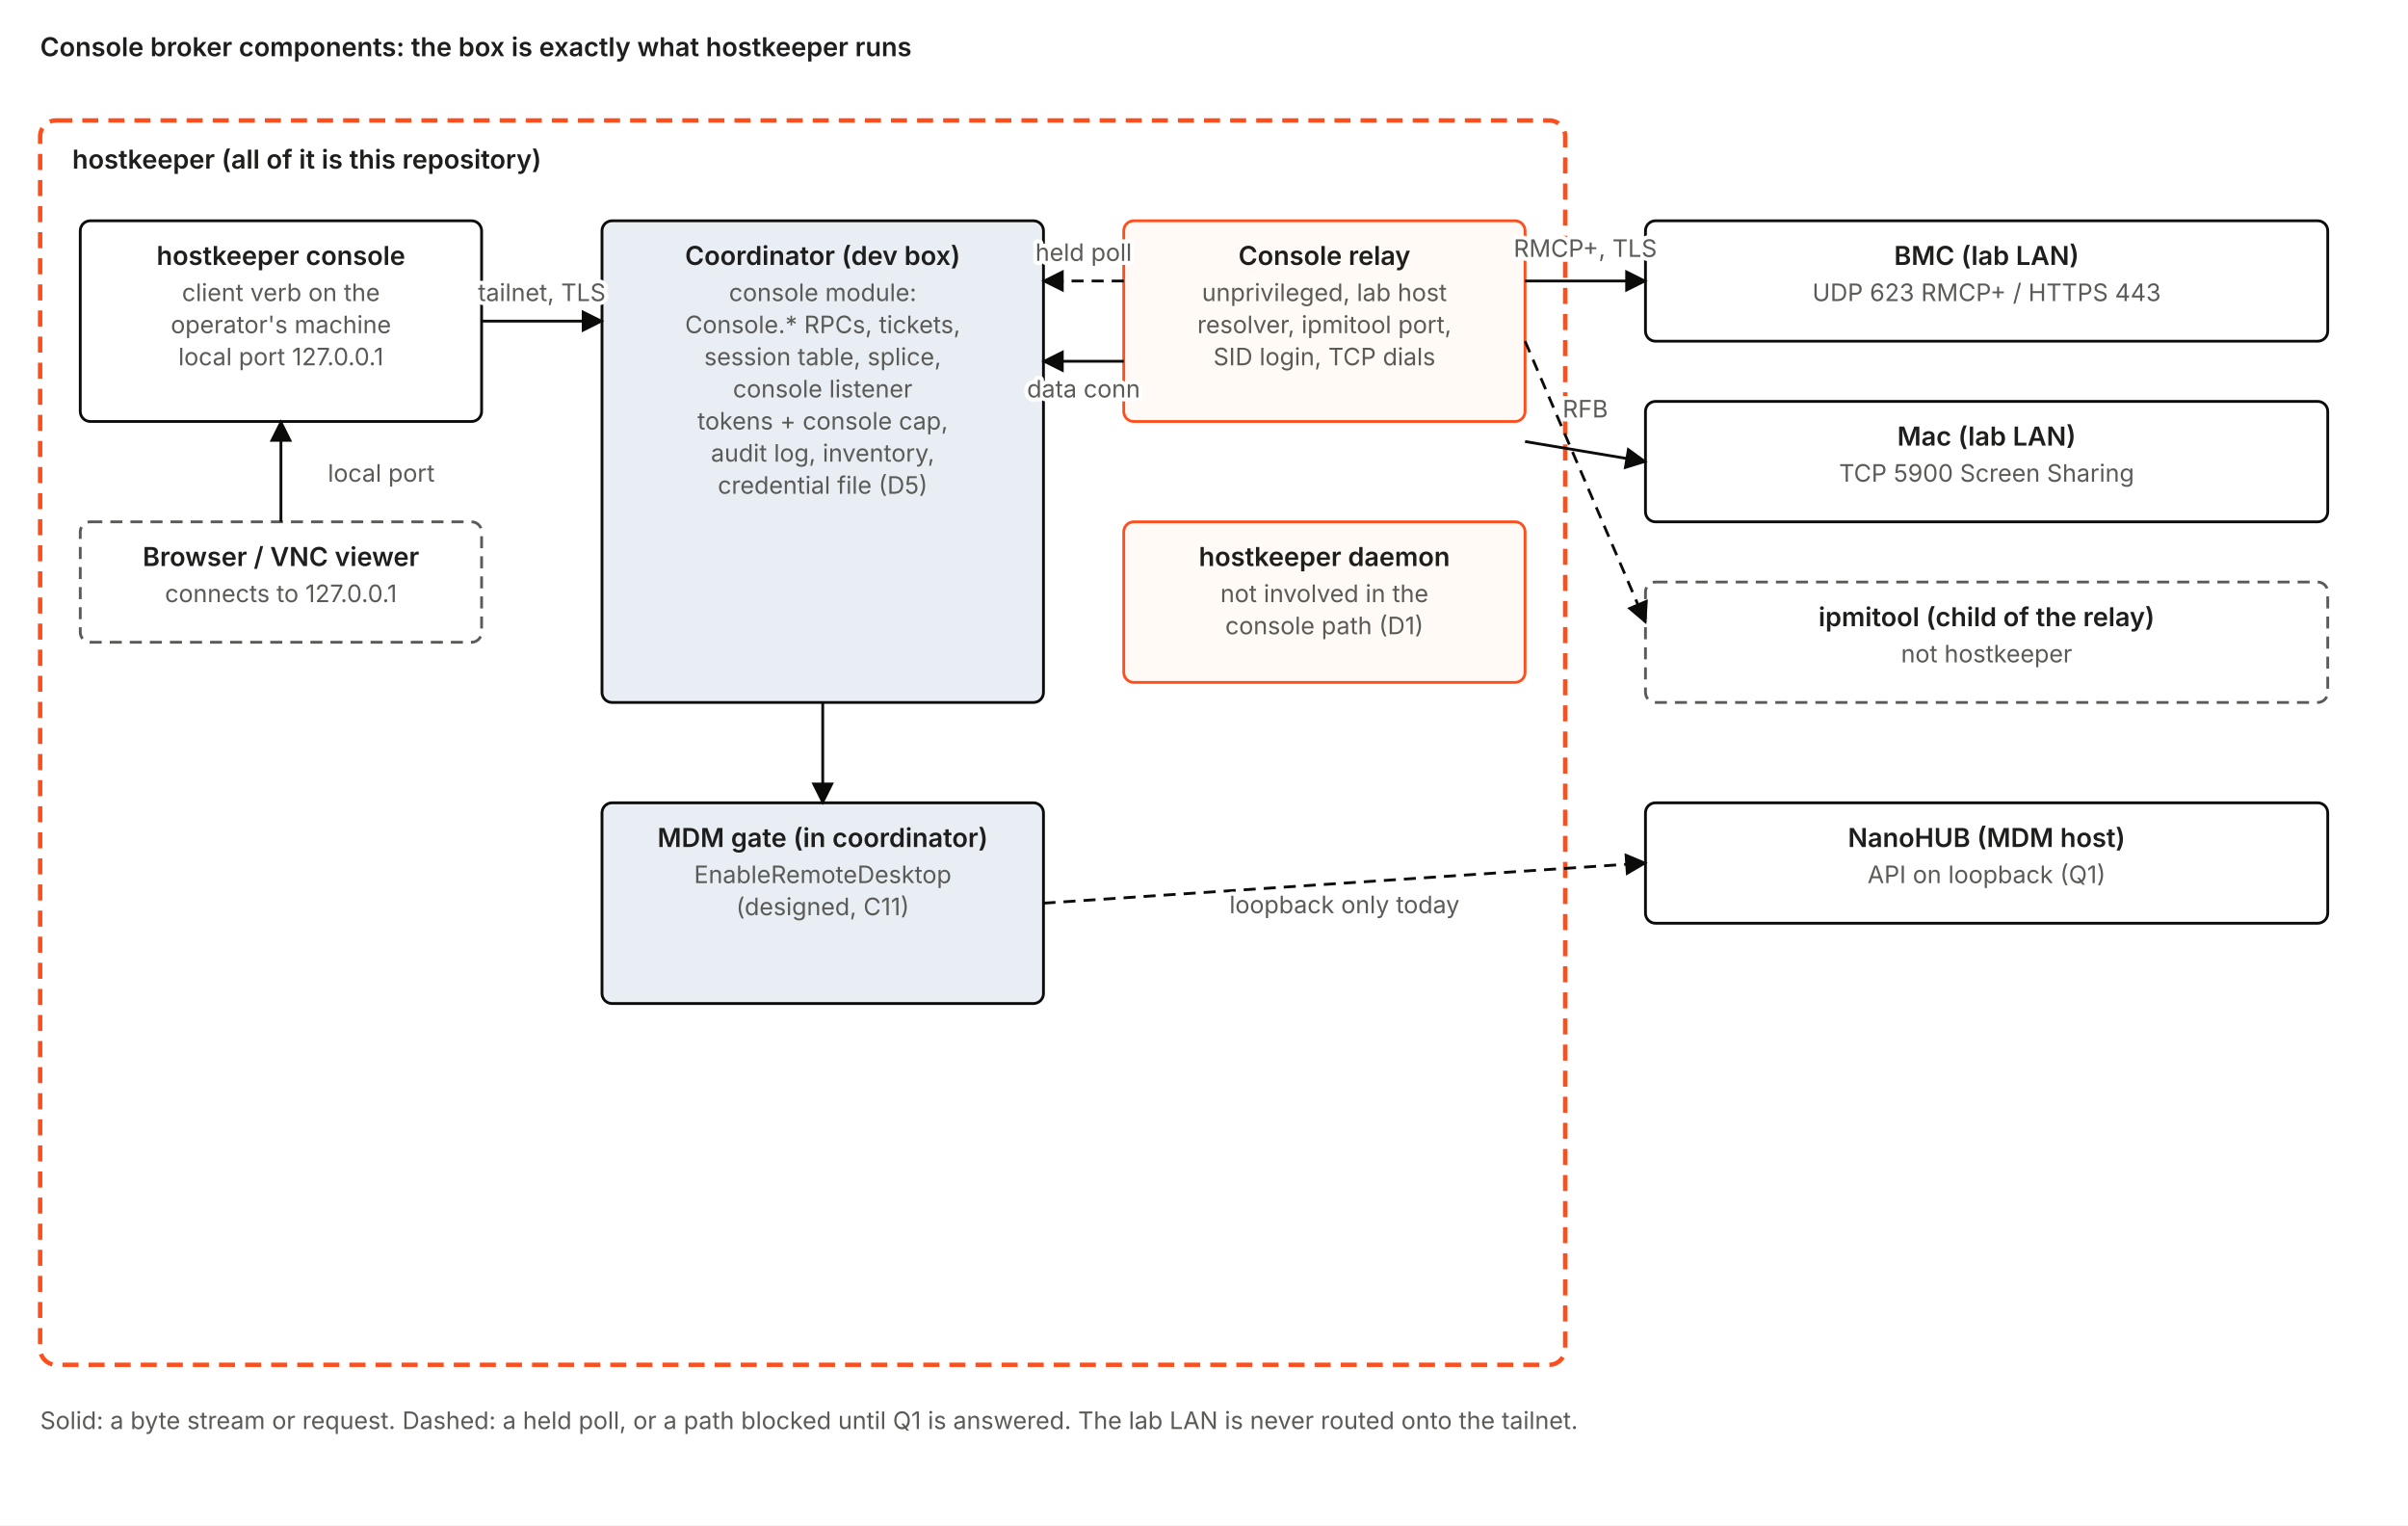
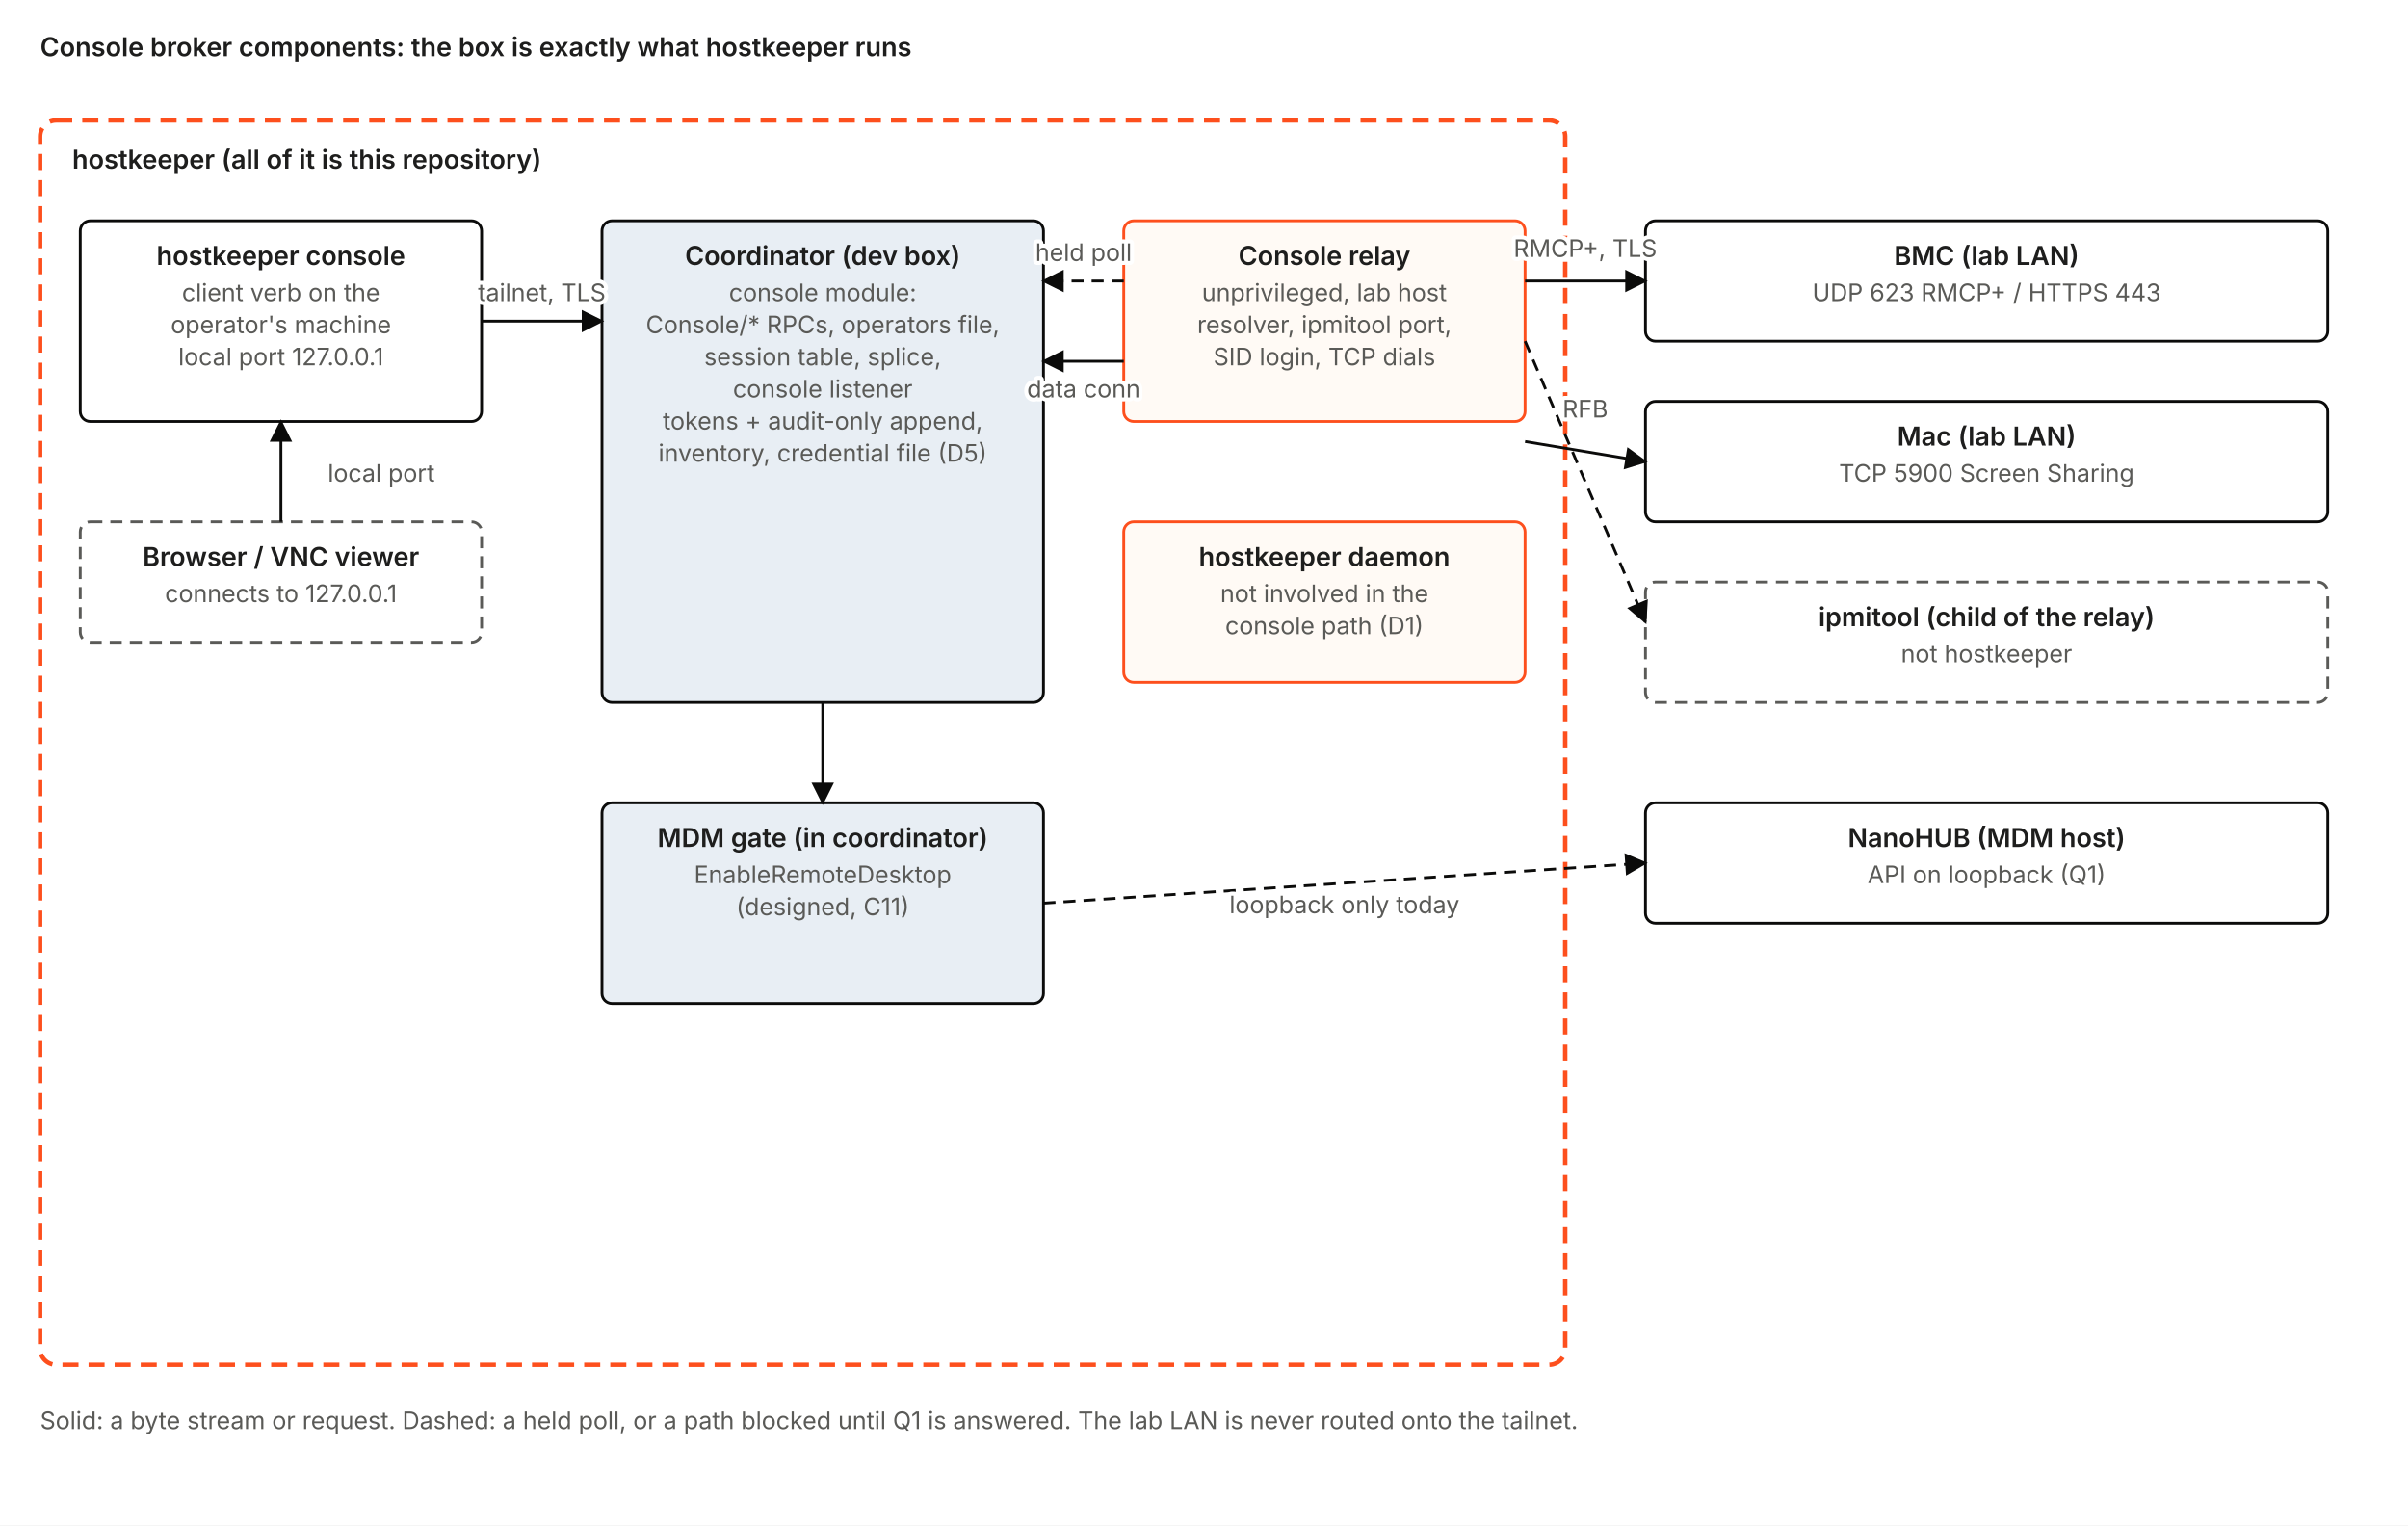
<svg xmlns="http://www.w3.org/2000/svg" viewBox="0 0 1200 760" width="1200" height="760" role="img" aria-label="Components of the console broker: operator client and coordinator and relay inside the hostkeeper box; BMC, Mac, ipmitool, browser and NanoHUB outside it.">
  <defs>
    <marker id="console-broker-components-ak" viewBox="0 0 10 10" refX="9" refY="5" markerWidth="8" markerHeight="8" orient="auto-start-reverse">
      <path d="M0,0 L10,5 L0,10 z" fill="#0B0B0A" />
    </marker>
    <marker id="console-broker-components-ao" viewBox="0 0 10 10" refX="9" refY="5" markerWidth="8" markerHeight="8" orient="auto-start-reverse">
      <path d="M0,0 L10,5 L0,10 z" fill="#FD4F1D" />
    </marker>
  </defs>
  <style>
.box{fill:#FFFFFF;stroke:#0B0B0A;stroke-width:1.4}
.box-b{fill:#E8EEF4;stroke:#0B0B0A;stroke-width:1.4}
.box-o{fill:#FFFAF5;stroke:#FD4F1D;stroke-width:1.4}
.box-t{fill:none;stroke:#FD4F1D;stroke-width:2}
.box-p{fill:none;stroke:#5A5A57;stroke-width:1.4;stroke-dasharray:6 4}
.dash{stroke-dasharray:6 4}
.tb{stroke:#FD4F1D;fill:none;stroke-width:2.2;stroke-dasharray:8 5}
.ln{stroke:#0B0B0A;fill:none;stroke-width:1.4}
.ln-d{stroke:#0B0B0A;fill:none;stroke-width:1.4;stroke-dasharray:6 4}
.ln-o{stroke:#FD4F1D;fill:none;stroke-width:1.6}
.ln-od{stroke:#FD4F1D;fill:none;stroke-width:1.6;stroke-dasharray:6 4}
.life{stroke:#5A5A57;stroke-width:1;stroke-dasharray:2 4}
text{fill:#1E1E1D;font-family:system-ui,-apple-system,'Segoe UI',sans-serif;font-size:13px}
.b{font-weight:600}
.t-m{fill:#5A5A57;font-size:12px}
.lbl{paint-order:stroke;stroke:#FFFFFF;stroke-width:4px;stroke-linejoin:round}
</style>
  <rect x="0" y="0" width="1200" height="760" fill="#FFFFFF" />
  <text x="20" y="28" class="b" font-size="16" text-anchor="start">Console broker components: the box is exactly what hostkeeper runs</text>
  <rect x="20" y="60" width="760" height="620" rx="8" class="tb" />
  <text x="36" y="84" class="b" text-anchor="start">hostkeeper (all of it is this repository)</text>
  <rect x="40" y="110" width="200" height="100" rx="5" class="box" />
  <text x="140.0" y="132" class="b" text-anchor="middle">hostkeeper console</text>
  <text x="140.0" y="150" class="t-m" text-anchor="middle">client verb on the</text>
  <text x="140.0" y="166" class="t-m" text-anchor="middle">operator's machine</text>
  <text x="140.0" y="182" class="t-m" text-anchor="middle">local port 127.0.0.1</text>
  <rect x="300" y="110" width="220" height="240" rx="5" class="box-b" />
  <text x="410.0" y="132" class="b" text-anchor="middle">Coordinator (dev box)</text>
  <text x="410.0" y="150" class="t-m" text-anchor="middle">console module:</text>
-   <text x="410.0" y="166" class="t-m" text-anchor="middle">Console.* RPCs, tickets,</text>
+   <text x="410.0" y="166" class="t-m" text-anchor="middle">Console/* RPCs, operators file,</text>
  <text x="410.0" y="182" class="t-m" text-anchor="middle">session table, splice,</text>
  <text x="410.0" y="198" class="t-m" text-anchor="middle">console listener</text>
-   <text x="410.0" y="214" class="t-m" text-anchor="middle">tokens + console cap,</text>
-   <text x="410.0" y="230" class="t-m" text-anchor="middle">audit log, inventory,</text>
-   <text x="410.0" y="246" class="t-m" text-anchor="middle">credential file (D5)</text>
+   <text x="410.0" y="214" class="t-m" text-anchor="middle">tokens + audit-only append,</text>
+   <text x="410.0" y="230" class="t-m" text-anchor="middle">inventory, credential file (D5)</text>
  <rect x="560" y="110" width="200" height="100" rx="5" class="box-o" />
  <text x="660.0" y="132" class="b" text-anchor="middle">Console relay</text>
  <text x="660.0" y="150" class="t-m" text-anchor="middle">unprivileged, lab host</text>
  <text x="660.0" y="166" class="t-m" text-anchor="middle">resolver, ipmitool port,</text>
  <text x="660.0" y="182" class="t-m" text-anchor="middle">SID login, TCP dials</text>
  <rect x="560" y="260" width="200" height="80" rx="5" class="box-o" />
  <text x="660.0" y="282" class="b" text-anchor="middle">hostkeeper daemon</text>
  <text x="660.0" y="300" class="t-m" text-anchor="middle">not involved in the</text>
  <text x="660.0" y="316" class="t-m" text-anchor="middle">console path (D1)</text>
  <rect x="300" y="400" width="220" height="100" rx="5" class="box-b" />
  <text x="410.0" y="422" class="b" text-anchor="middle">MDM gate (in coordinator)</text>
  <text x="410.0" y="440" class="t-m" text-anchor="middle">EnableRemoteDesktop</text>
  <text x="410.0" y="456" class="t-m" text-anchor="middle">(designed, C11)</text>
  <path d="M240,160 L300,160" class="ln" marker-end="url(#console-broker-components-ak)" />
  <text x="270" y="150" class="t-m lbl" text-anchor="middle">tailnet, TLS</text>
  <path d="M560,140 L520,140" class="ln-d" marker-end="url(#console-broker-components-ak)" />
  <text x="540" y="130" class="t-m lbl" text-anchor="middle">held poll</text>
  <path d="M560,180 L520,180" class="ln" marker-end="url(#console-broker-components-ak)" />
  <text x="540" y="198" class="t-m lbl" text-anchor="middle">data conn</text>
  <path d="M410,350 L410,400" class="ln" marker-end="url(#console-broker-components-ak)" />
  <rect x="820" y="110" width="340" height="60" rx="5" class="box" />
  <text x="990.0" y="132" class="b" text-anchor="middle">BMC (lab LAN)</text>
  <text x="990.0" y="150" class="t-m" text-anchor="middle">UDP 623 RMCP+ / HTTPS 443</text>
  <rect x="820" y="200" width="340" height="60" rx="5" class="box" />
  <text x="990.0" y="222" class="b" text-anchor="middle">Mac (lab LAN)</text>
  <text x="990.0" y="240" class="t-m" text-anchor="middle">TCP 5900 Screen Sharing</text>
  <rect x="820" y="290" width="340" height="60" rx="5" class="box-p" />
  <text x="990.0" y="312" class="b" text-anchor="middle">ipmitool (child of the relay)</text>
  <text x="990.0" y="330" class="t-m" text-anchor="middle">not hostkeeper</text>
  <rect x="820" y="400" width="340" height="60" rx="5" class="box" />
  <text x="990.0" y="422" class="b" text-anchor="middle">NanoHUB (MDM host)</text>
  <text x="990.0" y="440" class="t-m" text-anchor="middle">API on loopback (Q1)</text>
  <rect x="40" y="260" width="200" height="60" rx="5" class="box-p" />
  <text x="140.0" y="282" class="b" text-anchor="middle">Browser / VNC viewer</text>
  <text x="140.0" y="300" class="t-m" text-anchor="middle">connects to 127.0.0.1</text>
  <path d="M140,260 L140,210" class="ln" marker-end="url(#console-broker-components-ak)" />
  <text x="190" y="240" class="t-m lbl" text-anchor="middle">local port</text>
  <path d="M760,140 L820,140" class="ln" marker-end="url(#console-broker-components-ak)" />
  <text x="790" y="128" class="t-m lbl" text-anchor="middle">RMCP+, TLS</text>
  <path d="M760,220 L820,230" class="ln" marker-end="url(#console-broker-components-ak)" />
  <text x="790" y="208" class="t-m lbl" text-anchor="middle">RFB</text>
  <path d="M760,170 L820,310" class="ln-d" marker-end="url(#console-broker-components-ak)" />
  <path d="M520,450 L820,430" class="ln-d" marker-end="url(#console-broker-components-ak)" />
  <text x="670" y="455" class="t-m lbl" text-anchor="middle">loopback only today</text>
  <text x="20" y="712" class="t-m" text-anchor="start">Solid: a byte stream or request. Dashed: a held poll, or a path blocked until Q1 is answered. The lab LAN is never routed onto the tailnet.</text>
</svg>
